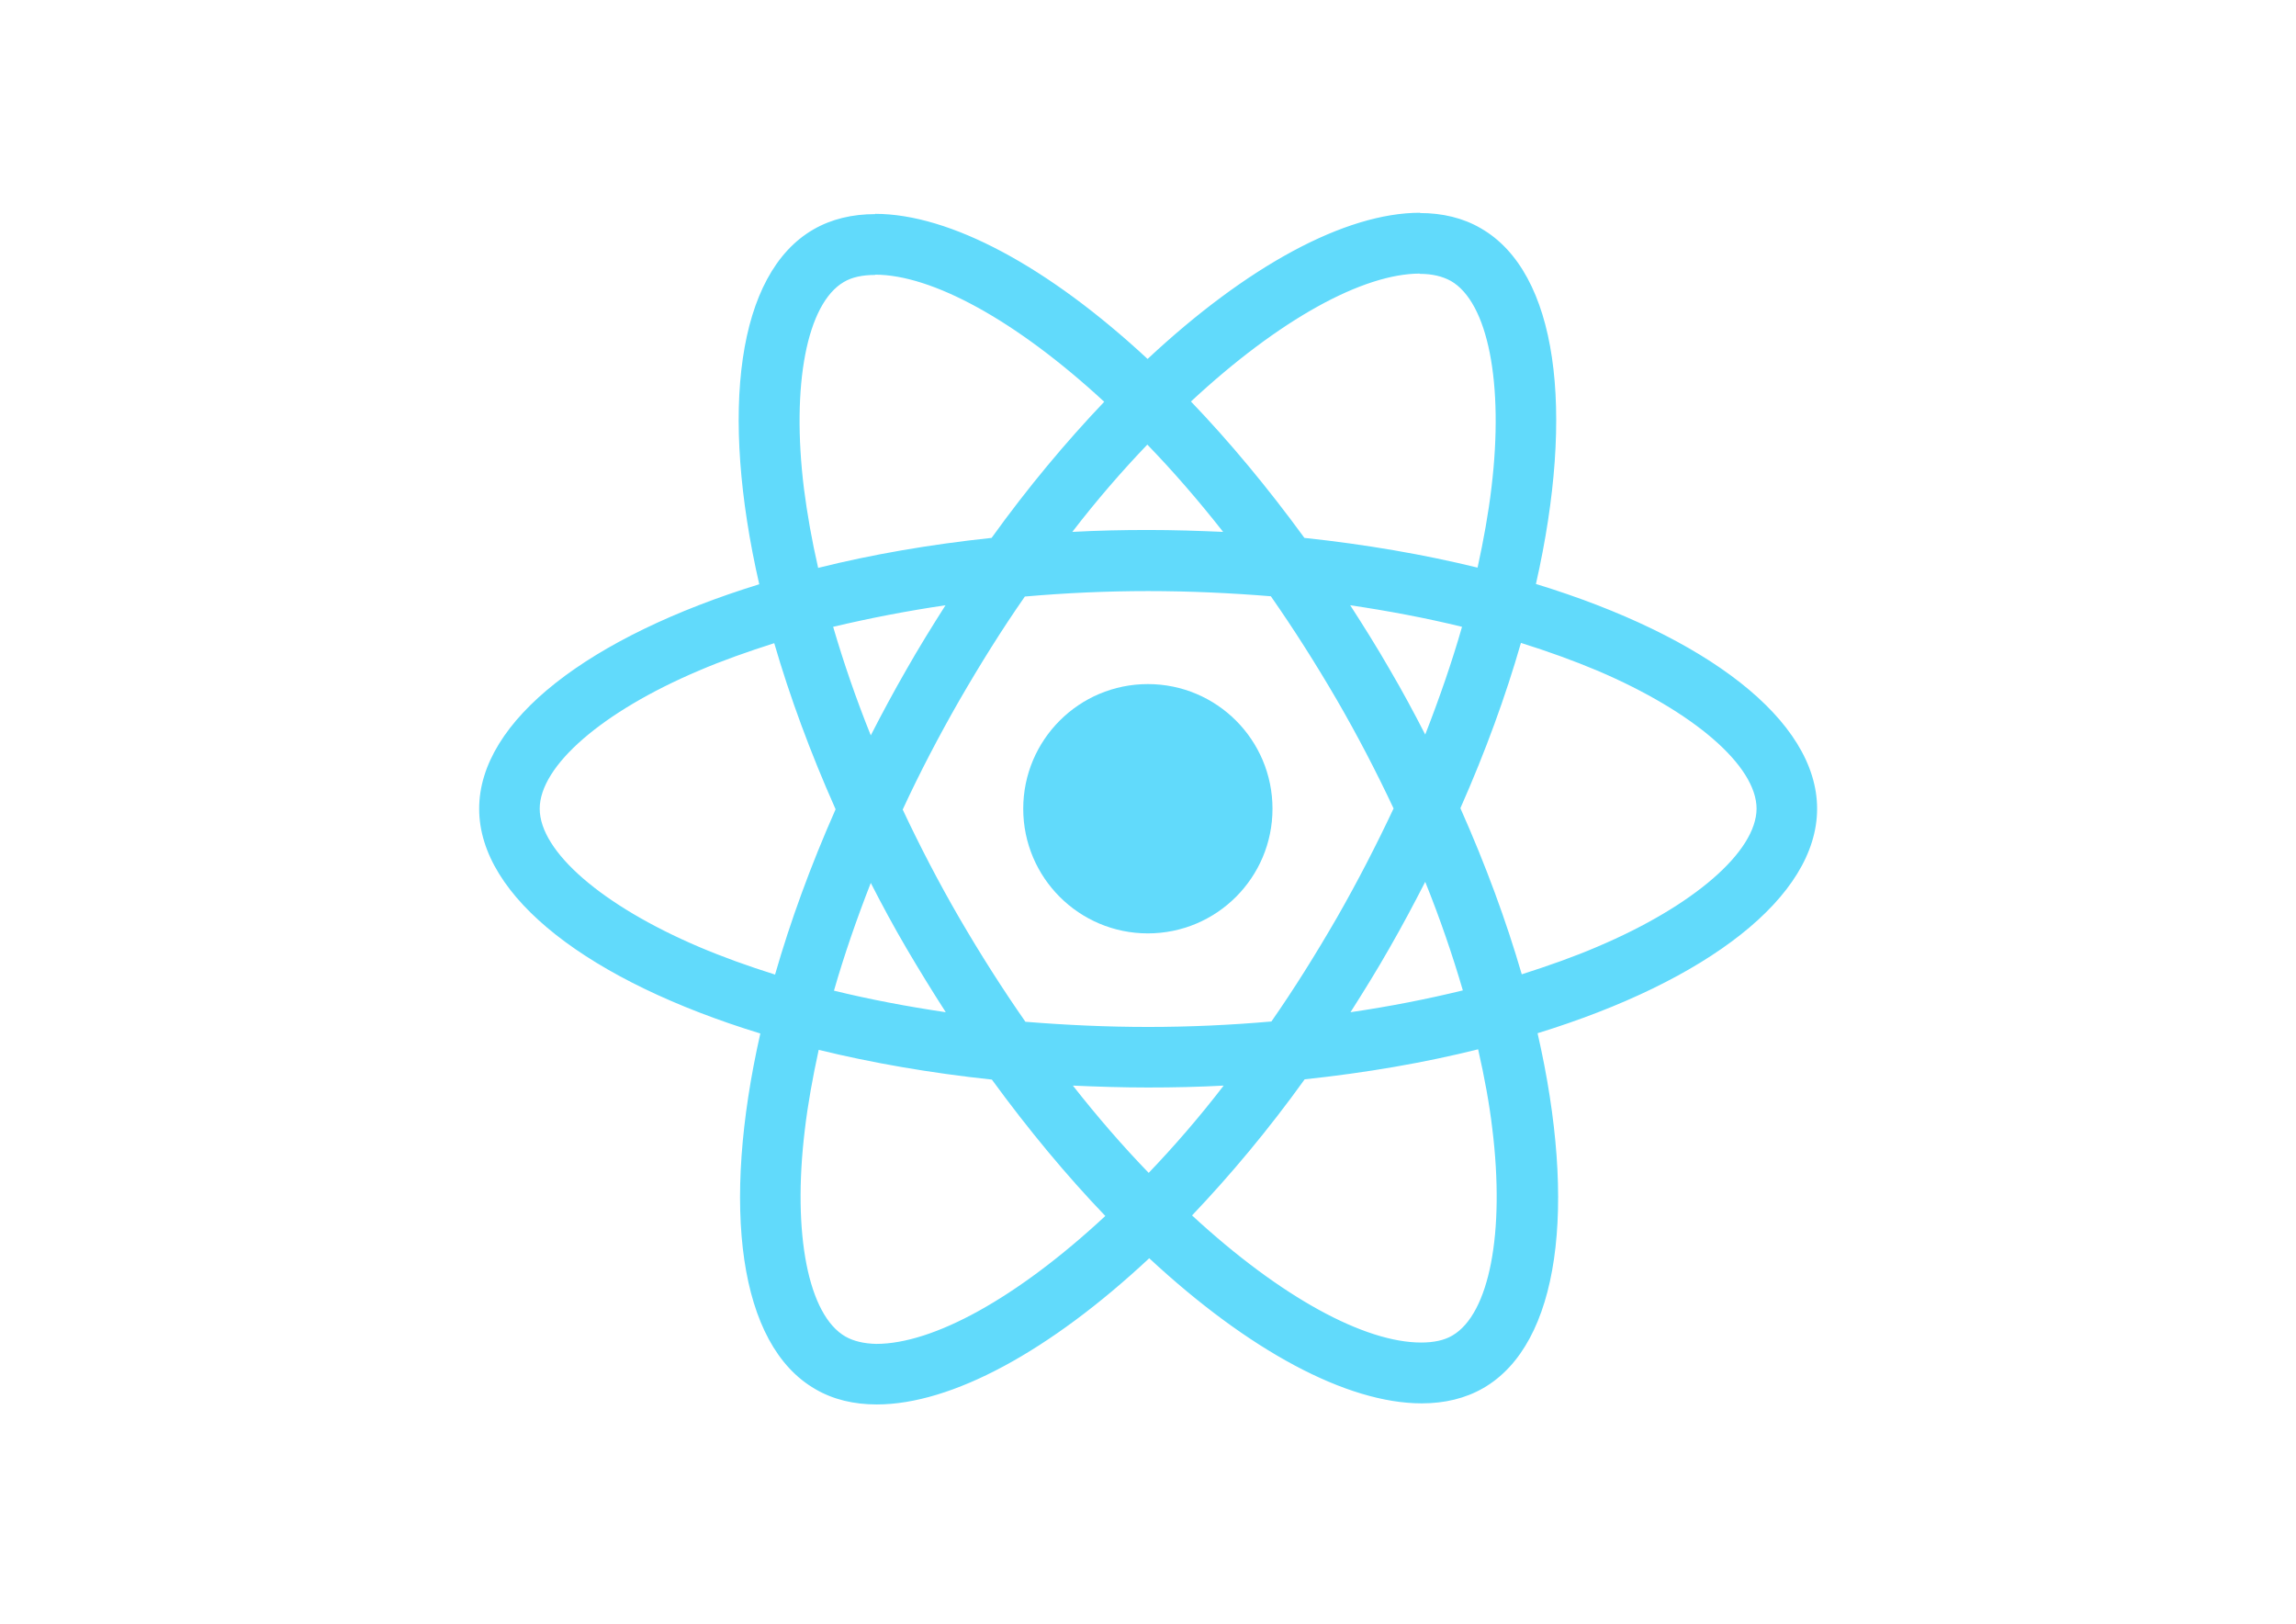
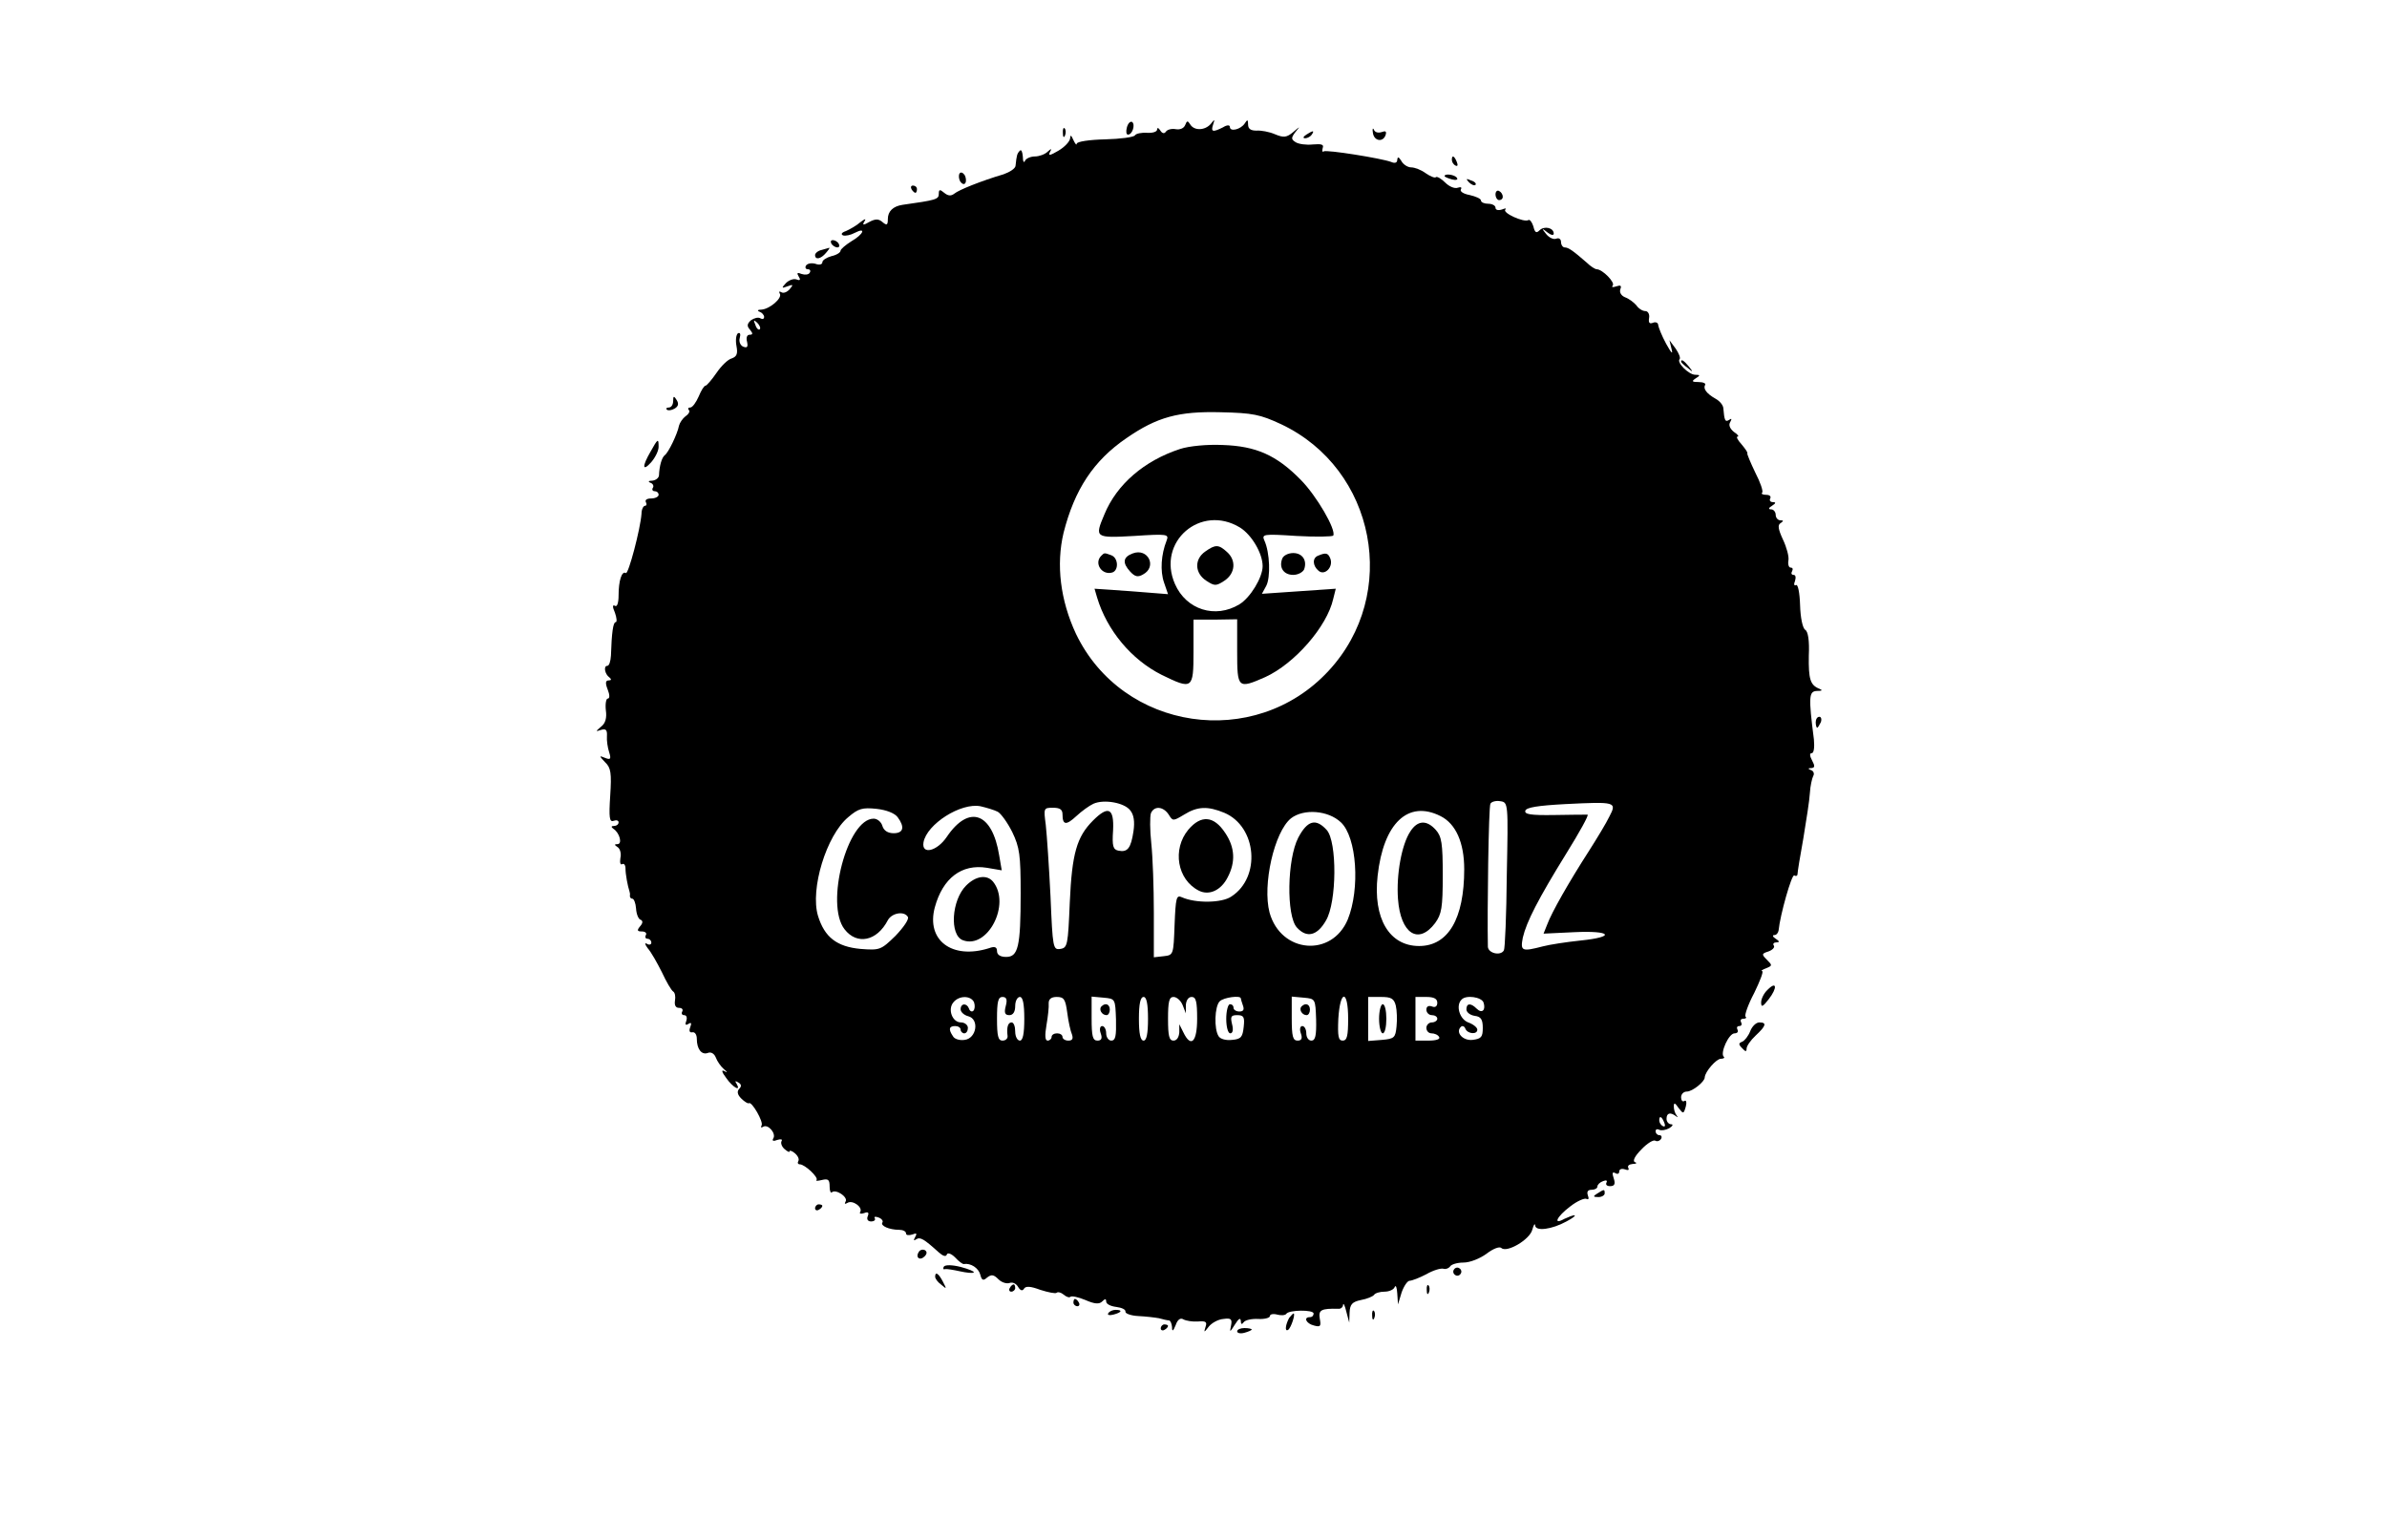
- <svg xmlns="http://www.w3.org/2000/svg" viewBox="0 0 841.9 595.3">
-   <g fill="#61DAFB">
-     <path d="M666.3 296.5c0-32.5-40.7-63.3-103.1-82.4 14.4-63.6 8-114.2-20.2-130.4-6.5-3.8-14.1-5.6-22.4-5.6v22.3c4.6 0 8.3.9 11.4 2.6 13.6 7.8 19.5 37.5 14.9 75.7-1.1 9.4-2.9 19.3-5.1 29.4-19.6-4.8-41-8.5-63.5-10.9-13.5-18.5-27.5-35.3-41.6-50 32.6-30.3 63.2-46.9 84-46.9V78c-27.5 0-63.5 19.6-99.9 53.6-36.4-33.8-72.4-53.2-99.9-53.2v22.3c20.7 0 51.4 16.5 84 46.6-14 14.7-28 31.4-41.3 49.9-22.6 2.4-44 6.1-63.6 11-2.3-10-4-19.7-5.2-29-4.7-38.2 1.1-67.9 14.6-75.8 3-1.8 6.9-2.6 11.5-2.6V78.5c-8.4 0-16 1.8-22.6 5.6-28.1 16.2-34.4 66.7-19.9 130.1-62.2 19.2-102.7 49.9-102.7 82.3 0 32.5 40.7 63.3 103.1 82.4-14.4 63.6-8 114.2 20.2 130.4 6.5 3.8 14.1 5.6 22.5 5.6 27.5 0 63.5-19.6 99.9-53.6 36.4 33.8 72.4 53.2 99.9 53.2 8.4 0 16-1.8 22.6-5.6 28.1-16.2 34.4-66.7 19.9-130.1 62-19.1 102.5-49.9 102.5-82.3zm-130.2-66.7c-3.7 12.9-8.3 26.2-13.5 39.5-4.1-8-8.4-16-13.1-24-4.6-8-9.5-15.8-14.4-23.4 14.2 2.1 27.9 4.7 41 7.9zm-45.8 106.5c-7.8 13.5-15.8 26.3-24.1 38.2-14.9 1.3-30 2-45.2 2-15.1 0-30.2-.7-45-1.9-8.3-11.9-16.4-24.6-24.2-38-7.6-13.1-14.5-26.4-20.8-39.8 6.2-13.4 13.2-26.8 20.7-39.9 7.8-13.5 15.8-26.3 24.1-38.2 14.9-1.3 30-2 45.2-2 15.1 0 30.2.7 45 1.9 8.3 11.9 16.4 24.6 24.2 38 7.6 13.1 14.5 26.4 20.8 39.8-6.3 13.4-13.2 26.8-20.7 39.9zm32.3-13c5.4 13.4 10 26.8 13.8 39.8-13.1 3.2-26.9 5.9-41.2 8 4.9-7.7 9.8-15.6 14.4-23.7 4.6-8 8.9-16.1 13-24.1zM421.2 430c-9.3-9.6-18.6-20.3-27.8-32 9 .4 18.2.7 27.5.7 9.4 0 18.7-.2 27.8-.7-9 11.7-18.3 22.4-27.5 32zm-74.4-58.9c-14.2-2.1-27.9-4.7-41-7.9 3.7-12.9 8.3-26.2 13.5-39.5 4.1 8 8.4 16 13.1 24 4.7 8 9.5 15.8 14.4 23.4zM420.7 163c9.3 9.6 18.6 20.3 27.8 32-9-.4-18.2-.7-27.5-.7-9.4 0-18.7.2-27.8.7 9-11.7 18.3-22.4 27.5-32zm-74 58.9c-4.9 7.7-9.8 15.6-14.4 23.7-4.6 8-8.9 16-13 24-5.4-13.4-10-26.8-13.8-39.8 13.1-3.1 26.9-5.8 41.2-7.9zm-90.5 125.2c-35.4-15.1-58.3-34.9-58.3-50.6 0-15.7 22.9-35.6 58.3-50.6 8.6-3.7 18-7 27.7-10.1 5.7 19.6 13.2 40 22.5 60.9-9.2 20.8-16.6 41.1-22.2 60.6-9.9-3.1-19.3-6.5-28-10.2zM310 490c-13.6-7.8-19.5-37.5-14.9-75.7 1.1-9.4 2.9-19.3 5.1-29.4 19.6 4.8 41 8.5 63.5 10.9 13.5 18.5 27.5 35.3 41.6 50-32.6 30.3-63.2 46.9-84 46.9-4.5-.1-8.3-1-11.3-2.7zm237.2-76.2c4.7 38.2-1.1 67.9-14.6 75.8-3 1.8-6.9 2.6-11.5 2.6-20.7 0-51.4-16.5-84-46.6 14-14.7 28-31.4 41.3-49.9 22.6-2.4 44-6.1 63.6-11 2.3 10.1 4.1 19.8 5.2 29.1zm38.5-66.7c-8.6 3.7-18 7-27.7 10.1-5.7-19.6-13.2-40-22.5-60.9 9.2-20.8 16.6-41.1 22.2-60.6 9.9 3.1 19.3 6.5 28.1 10.2 35.4 15.1 58.3 34.9 58.3 50.6-.1 15.7-23 35.6-58.4 50.6zM320.8 78.4z" />
-     <circle cx="420.9" cy="296.5" r="45.7" />
-     <path d="M520.5 78.1z" />
+ <svg xmlns="http://www.w3.org/2000/svg" version="1.0" width="656pt" height="423pt" viewBox="0 0 656 423" preserveAspectRatio="xMidYMid meet">
+   <g transform="translate(0,423) scale(0.1,-0.1)" fill="#000000" stroke="none">
+     <path d="M3097 3880 c-3 -11 -2 -20 3 -20 12 0 21 28 11 35 -5 2 -11 -4 -14 -15z" />
+     <path d="M3257 3886 c-4 -9 -14 -13 -26 -11 -11 2 -23 -1 -27 -7 -4 -6 -10 -5 -15 3 -5 8 -9 9 -9 3 0 -6 -12 -10 -27 -9 -16 1 -31 -2 -34 -7 -3 -5 -40 -10 -82 -11 -43 -1 -77 -6 -78 -12 0 -5 -4 -1 -9 10 -6 14 -9 15 -9 5 -1 -9 -15 -24 -32 -34 -22 -13 -29 -15 -24 -5 6 11 5 12 -6 2 -7 -7 -23 -13 -35 -13 -12 0 -25 -6 -27 -12 -3 -7 -6 -2 -6 11 -1 13 -4 21 -8 17 -8 -8 -9 -13 -12 -41 0 -8 -16 -18 -33 -24 -61 -18 -123 -43 -135 -53 -9 -7 -17 -7 -28 2 -12 10 -15 10 -15 -3 0 -15 -8 -17 -100 -30 -26 -4 -40 -18 -40 -39 0 -17 -3 -18 -14 -9 -11 10 -20 10 -37 1 -17 -10 -20 -9 -13 2 5 8 1 7 -12 -3 -10 -9 -28 -19 -39 -24 -12 -4 -15 -9 -8 -12 7 -2 21 1 32 7 33 17 24 -4 -9 -23 -16 -10 -30 -22 -30 -26 0 -5 -11 -12 -25 -15 -14 -4 -25 -11 -25 -17 0 -6 -9 -8 -19 -4 -11 3 -22 1 -26 -5 -3 -5 -1 -10 5 -10 6 0 9 -4 5 -10 -3 -5 -13 -6 -22 -3 -12 5 -14 3 -8 -7 6 -9 4 -12 -6 -8 -8 3 -21 -2 -29 -10 -13 -14 -12 -15 4 -9 16 6 17 5 6 -8 -7 -8 -17 -12 -23 -8 -5 3 -7 2 -4 -4 8 -12 -28 -43 -51 -44 -10 0 -12 -3 -4 -6 6 -2 12 -9 12 -14 0 -6 -5 -7 -10 -4 -6 4 -17 1 -26 -5 -11 -10 -12 -16 -3 -26 9 -11 8 -14 -1 -14 -7 0 -10 -8 -7 -19 3 -14 1 -18 -10 -14 -8 3 -13 14 -10 24 3 11 1 16 -5 13 -5 -4 -7 -19 -4 -35 4 -21 1 -29 -13 -34 -11 -3 -29 -21 -42 -40 -13 -19 -27 -35 -30 -35 -4 0 -12 -13 -19 -30 -7 -16 -17 -30 -23 -30 -6 0 -7 -3 -4 -7 4 -3 0 -11 -9 -17 -8 -6 -16 -18 -18 -26 -4 -22 -29 -74 -39 -81 -8 -6 -15 -29 -16 -56 -1 -7 -9 -13 -18 -14 -11 0 -13 -3 -5 -6 6 -2 10 -9 6 -14 -3 -5 0 -9 5 -9 6 0 11 -4 11 -10 0 -5 -9 -10 -21 -10 -11 0 -17 -4 -14 -10 3 -5 2 -10 -2 -10 -5 0 -10 -10 -10 -22 -3 -42 -36 -167 -43 -163 -11 7 -20 -21 -20 -61 0 -21 -4 -33 -10 -29 -7 4 -7 -3 0 -19 5 -14 6 -26 2 -26 -7 0 -11 -29 -13 -92 -1 -16 -5 -28 -10 -28 -11 0 -7 -23 6 -32 6 -5 5 -8 -2 -8 -9 0 -10 -7 -3 -25 6 -15 6 -25 0 -25 -4 0 -7 -14 -5 -32 3 -21 -1 -36 -13 -45 -16 -14 -16 -14 0 -9 13 4 17 0 16 -17 -1 -12 2 -32 6 -44 6 -19 4 -22 -11 -16 -17 7 -17 6 0 -12 16 -15 18 -30 14 -92 -4 -60 -2 -73 9 -69 8 3 14 1 14 -4 0 -6 -6 -10 -12 -10 -9 0 -9 -3 -2 -8 17 -11 25 -42 11 -42 -9 0 -9 -2 0 -8 7 -4 11 -18 8 -30 -2 -13 0 -20 5 -17 5 3 9 -3 9 -12 0 -16 6 -48 11 -63 1 -3 2 -8 1 -12 0 -5 3 -8 7 -8 4 0 9 -12 10 -27 1 -16 7 -30 13 -31 6 -3 6 -9 -2 -18 -9 -11 -8 -14 5 -14 10 0 14 -5 11 -10 -3 -5 -1 -10 4 -10 6 0 11 -5 11 -11 0 -5 -6 -7 -12 -3 -7 4 -6 -1 2 -12 9 -10 26 -40 39 -66 12 -26 26 -50 31 -53 5 -3 7 -14 5 -25 -2 -13 2 -20 11 -20 8 0 12 -4 9 -10 -3 -5 -1 -10 5 -10 7 0 9 -7 6 -16 -4 -10 -2 -13 6 -8 8 5 9 2 5 -9 -4 -10 -2 -16 6 -14 7 1 12 -7 12 -18 0 -28 13 -45 30 -39 9 4 18 -2 22 -12 4 -11 14 -25 22 -32 11 -9 11 -11 2 -6 -9 5 -8 -2 5 -19 18 -26 42 -39 28 -15 -5 7 -3 8 5 3 9 -5 9 -11 3 -17 -7 -7 -6 -16 5 -27 9 -9 19 -15 21 -13 8 6 41 -52 35 -61 -3 -6 -1 -7 4 -4 14 9 37 -19 28 -32 -4 -7 1 -8 11 -4 10 3 15 2 12 -3 -3 -5 0 -15 8 -22 8 -7 14 -10 14 -6 0 3 7 1 15 -6 8 -7 12 -16 9 -21 -3 -5 -1 -9 4 -9 14 0 52 -36 46 -43 -3 -3 3 -3 15 0 17 4 21 1 21 -18 0 -12 3 -19 6 -16 11 10 45 -13 38 -25 -4 -7 -2 -8 5 -4 14 9 43 -12 35 -25 -3 -5 2 -6 11 -3 10 4 14 2 10 -8 -4 -9 0 -15 9 -15 8 0 13 4 10 9 -3 4 2 5 10 2 9 -3 14 -10 11 -14 -6 -9 19 -20 46 -20 10 0 19 -4 19 -10 0 -5 7 -6 17 -3 12 5 14 3 8 -7 -5 -9 -4 -11 3 -6 11 7 21 1 62 -36 11 -10 20 -13 22 -6 2 6 12 3 23 -8 10 -11 21 -19 24 -18 19 3 40 -11 45 -29 4 -16 8 -18 19 -8 12 9 18 8 31 -5 9 -9 23 -13 31 -10 8 3 18 -2 23 -11 6 -10 12 -12 16 -5 5 8 18 7 45 -3 22 -7 42 -11 45 -8 3 3 12 1 19 -5 8 -7 16 -9 19 -6 3 3 22 -1 41 -9 25 -11 38 -12 46 -4 8 8 11 8 11 0 0 -7 12 -13 28 -15 15 -2 26 -7 25 -13 -1 -5 15 -11 35 -12 21 -1 46 -4 57 -6 11 -3 23 -6 28 -6 4 -1 7 -9 8 -18 0 -14 3 -12 10 5 5 15 13 21 21 16 7 -4 25 -7 40 -6 22 2 26 -1 21 -15 -5 -16 -4 -16 9 1 8 10 26 20 40 21 21 3 25 0 21 -19 -4 -19 -3 -18 11 4 10 16 15 19 16 10 0 -10 3 -11 8 -4 4 6 22 10 40 9 17 -1 32 3 32 8 0 5 9 7 20 4 11 -3 22 -2 25 2 6 11 75 12 75 1 0 -6 -4 -10 -10 -10 -19 0 -10 -18 11 -23 18 -5 20 -2 16 19 -4 24 4 28 51 27 6 -1 13 4 13 11 1 6 5 -2 9 -19 l8 -30 1 28 c1 22 7 29 31 34 17 3 33 10 36 14 3 5 16 9 29 9 13 0 26 6 28 13 3 6 6 -1 7 -18 l2 -30 10 33 c6 17 16 32 22 32 6 0 27 8 46 18 19 11 40 17 47 15 6 -2 14 1 18 6 3 6 20 11 37 11 18 0 45 11 63 24 18 14 36 21 41 16 15 -14 78 23 85 50 4 14 7 19 8 12 1 -17 46 -11 86 11 17 9 26 16 22 17 -5 0 -17 -5 -28 -10 -32 -18 -21 6 16 34 19 15 40 24 45 21 6 -3 7 1 4 9 -4 11 0 16 10 16 9 0 16 4 16 9 0 5 7 12 16 15 8 3 12 2 9 -4 -3 -6 1 -10 10 -10 12 0 15 6 10 21 -5 15 -4 19 4 15 6 -4 11 -2 11 4 0 7 7 9 16 6 8 -3 12 -2 9 4 -3 6 2 10 12 11 10 0 13 3 6 5 -7 3 0 17 18 35 16 17 33 27 38 24 5 -3 12 -1 16 5 3 5 1 10 -4 10 -6 0 -11 5 -11 11 0 5 4 7 10 4 5 -3 18 -1 27 4 10 6 12 11 6 11 -7 0 -13 7 -13 15 0 16 10 19 25 8 6 -5 7 -4 3 1 -5 6 -8 17 -8 25 0 11 3 11 13 -4 13 -17 14 -17 20 4 3 11 1 19 -4 15 -5 -3 -9 2 -9 10 0 9 7 16 16 16 15 0 49 27 49 39 1 16 32 51 44 51 8 0 12 3 8 6 -10 10 14 64 30 64 8 0 11 5 8 10 -3 6 -1 10 5 10 6 0 8 5 5 10 -3 6 -1 10 6 10 7 0 10 3 6 6 -3 4 7 33 24 65 16 33 26 59 22 60 -5 0 0 4 11 8 17 7 17 8 2 23 -15 15 -15 17 4 23 11 4 18 11 15 16 -4 5 0 9 7 9 9 0 9 3 -2 10 -8 5 -10 10 -4 10 6 0 11 6 12 13 4 42 36 155 43 151 5 -3 9 -1 9 4 0 5 7 49 16 98 8 49 17 105 18 125 1 19 6 40 9 46 4 6 1 14 -5 16 -10 4 -10 6 0 6 10 1 10 6 2 21 -7 13 -7 20 -1 20 6 0 8 16 6 38 -15 117 -14 132 8 133 15 0 17 2 7 6 -25 10 -30 26 -29 91 2 41 -2 67 -10 71 -7 5 -13 33 -14 68 -1 34 -6 58 -11 55 -5 -3 -7 2 -3 11 3 10 2 17 -4 17 -6 0 -7 5 -4 10 3 6 2 10 -4 10 -5 0 -8 9 -6 20 2 10 -5 36 -15 57 -13 28 -15 40 -7 45 9 6 9 8 0 8 -7 0 -13 7 -13 15 0 8 -6 15 -12 15 -9 0 -8 4 2 10 11 7 11 10 2 10 -7 0 -10 5 -7 10 3 6 -2 10 -11 10 -10 0 -15 3 -11 6 3 4 -5 28 -19 55 -13 27 -23 51 -22 53 2 2 -6 13 -16 25 -11 12 -15 21 -11 21 5 0 1 6 -10 13 -11 9 -15 19 -10 27 5 9 4 11 -3 6 -11 -7 -13 -2 -16 33 -1 8 -10 19 -21 25 -25 14 -35 28 -29 38 3 4 -5 8 -18 8 -18 0 -20 2 -8 10 13 8 13 10 -1 10 -18 0 -52 34 -43 43 3 3 -2 16 -11 29 l-17 23 6 -25 c4 -16 -1 -10 -15 15 -12 22 -21 45 -22 52 0 6 -7 9 -14 6 -10 -4 -13 0 -11 13 2 10 -3 19 -10 19 -8 0 -19 7 -25 16 -7 8 -20 18 -31 22 -10 4 -16 13 -13 22 4 10 1 12 -11 8 -9 -3 -14 -3 -10 2 8 8 -28 45 -44 45 -4 0 -17 8 -27 18 -37 32 -50 42 -61 42 -5 0 -10 7 -10 15 0 8 -6 12 -13 9 -8 -3 -20 3 -28 13 -13 16 -12 17 4 4 9 -7 17 -9 17 -3 0 16 -26 22 -39 9 -9 -9 -13 -6 -17 11 -4 12 -10 20 -14 17 -12 -7 -72 20 -63 29 4 4 0 4 -10 0 -10 -3 -17 -1 -17 5 0 6 -9 11 -20 11 -11 0 -20 4 -20 9 0 5 -14 11 -31 15 -17 3 -28 10 -24 16 3 5 0 7 -9 4 -8 -3 -23 3 -34 14 -11 11 -23 18 -26 15 -2 -3 -15 2 -28 11 -12 9 -30 16 -40 16 -9 0 -22 8 -27 18 -7 11 -10 12 -11 3 0 -8 -6 -11 -17 -6 -27 10 -177 34 -185 29 -4 -3 -5 1 -3 9 4 10 -3 12 -27 10 -18 -2 -39 1 -47 6 -13 8 -13 12 -1 28 14 17 14 17 -6 0 -18 -15 -26 -16 -50 -6 -16 7 -39 11 -51 10 -16 0 -23 5 -23 17 0 14 -2 14 -9 3 -11 -17 -41 -24 -41 -10 0 6 -8 6 -19 -1 -28 -14 -34 -13 -27 8 5 15 4 15 -6 2 -16 -19 -46 -20 -57 -2 -7 11 -9 11 -14 -2z m-1169 -561 c-3 -3 -9 2 -12 12 -6 14 -5 15 5 6 7 -7 10 -15 7 -18z m1433 -261 c260 -123 326 -467 130 -678 -203 -219 -566 -165 -694 102 -43 92 -55 190 -34 278 30 118 82 198 173 260 84 58 143 74 259 71 88 -2 108 -6 166 -33z m-415 -1061 c10 -12 13 -31 9 -58 -7 -46 -16 -58 -41 -53 -15 3 -18 12 -15 56 3 61 -13 69 -55 27 -45 -45 -58 -91 -64 -225 -5 -117 -6 -125 -26 -128 -20 -3 -21 2 -27 145 -4 81 -10 169 -13 196 -6 46 -6 47 20 47 19 0 26 -5 26 -18 0 -30 10 -31 38 -5 15 14 36 29 47 34 29 13 85 3 101 -18z m1035 -178 c-1 -110 -5 -203 -8 -207 -9 -16 -43 -8 -44 10 -2 97 2 386 7 393 3 6 16 9 27 7 22 -3 22 -5 18 -203z m282 161 c-8 -17 -34 -60 -57 -96 -54 -84 -102 -168 -114 -201 l-10 -25 84 4 c103 5 116 -13 17 -23 -38 -4 -84 -11 -103 -16 -58 -15 -62 -13 -55 24 10 43 42 106 120 232 36 58 62 105 58 106 -5 0 -46 0 -92 -1 -65 -1 -82 2 -79 12 3 9 35 14 109 18 140 7 143 6 122 -34z m-1681 13 c9 -5 27 -30 40 -56 20 -42 23 -62 23 -168 0 -148 -7 -175 -40 -175 -16 0 -25 6 -25 16 0 11 -6 14 -22 8 -102 -32 -173 22 -149 112 22 81 74 120 143 109 l41 -7 -7 41 c-19 118 -83 141 -144 51 -27 -40 -70 -50 -64 -15 9 50 103 110 157 99 17 -4 37 -10 47 -15z m-275 -15 c20 -27 16 -44 -11 -44 -16 0 -27 7 -31 20 -3 11 -14 20 -24 20 -72 0 -134 -235 -80 -304 34 -44 89 -33 119 25 11 20 45 26 55 9 4 -6 -12 -29 -34 -52 -40 -39 -43 -40 -96 -36 -65 6 -99 32 -117 91 -22 73 23 221 83 271 28 24 39 27 78 23 27 -3 50 -12 58 -23z m745 7 c11 -18 12 -18 42 0 37 23 65 24 111 5 89 -38 101 -177 19 -230 -26 -18 -98 -19 -136 -2 -15 7 -17 -1 -20 -76 -3 -82 -3 -83 -30 -86 l-27 -3 0 123 c0 68 -3 153 -7 190 -4 37 -4 74 -1 83 9 21 34 19 49 -4z m473 -21 c44 -41 53 -183 19 -267 -44 -105 -184 -93 -215 19 -20 76 13 222 59 259 35 27 102 22 137 -11z m274 17 c42 -21 65 -73 65 -146 0 -136 -44 -211 -124 -211 -82 0 -127 76 -114 193 16 145 84 209 173 164z m-1282 -512 c3 -9 2 -19 -2 -23 -4 -4 -10 -1 -12 6 -6 16 -23 15 -23 -2 0 -7 9 -16 21 -19 31 -8 23 -61 -10 -65 -13 -2 -28 2 -32 10 -13 19 -11 28 6 28 8 0 15 -4 15 -10 0 -5 5 -10 10 -10 6 0 10 7 10 15 0 8 -9 15 -19 15 -24 0 -37 36 -21 55 16 20 49 19 57 0z m87 -10 c-5 -19 -2 -25 10 -25 10 0 16 9 16 25 0 14 6 25 13 25 8 0 12 -19 12 -60 0 -41 -4 -60 -12 -60 -7 0 -13 11 -13 25 0 14 -4 25 -10 25 -10 0 -14 -14 -11 -37 1 -7 -5 -13 -14 -13 -12 0 -15 13 -15 60 0 47 3 60 15 60 11 0 14 -7 9 -25z m169 -18 c3 -24 9 -51 13 -60 4 -12 1 -17 -10 -17 -9 0 -16 5 -16 10 0 6 -7 10 -15 10 -8 0 -15 -4 -15 -10 0 -5 -5 -10 -11 -10 -7 0 -8 14 -3 43 4 23 7 50 6 60 0 11 7 17 22 17 20 0 24 -6 29 -43z m134 -19 c1 -45 -1 -58 -13 -58 -7 0 -14 9 -14 20 0 11 -5 20 -11 20 -6 0 -8 -9 -4 -20 5 -14 2 -20 -9 -20 -13 0 -16 12 -16 61 l0 60 33 -3 c32 -3 32 -3 34 -60z m88 2 c0 -41 -4 -60 -12 -60 -9 0 -13 19 -13 60 0 41 4 60 13 60 8 0 12 -19 12 -60z m95 38 l9 -23 0 23 c1 13 7 22 16 22 12 0 15 -13 15 -60 0 -64 -17 -81 -38 -37 l-11 22 0 -22 c-1 -14 -7 -23 -16 -23 -12 0 -15 13 -15 60 0 47 3 60 15 60 9 0 20 -10 25 -22z m160 18 c0 -2 3 -11 6 -20 4 -11 1 -16 -10 -16 -9 0 -16 5 -16 10 0 6 -4 10 -10 10 -5 0 -10 -18 -10 -40 0 -23 5 -40 11 -40 7 0 9 10 5 25 -5 21 -3 25 14 25 18 0 21 -5 18 -32 -3 -28 -7 -34 -32 -36 -16 -2 -32 2 -37 10 -13 20 -11 82 3 96 11 11 58 17 58 8z m207 -58 c1 -44 -2 -58 -13 -58 -8 0 -14 9 -14 20 0 11 -5 20 -11 20 -6 0 -8 -9 -4 -20 5 -14 2 -20 -9 -20 -13 0 -16 12 -16 61 l0 60 33 -3 c32 -3 32 -3 34 -60z m88 2 c0 -47 -3 -60 -15 -60 -12 0 -14 12 -12 60 5 81 27 81 27 0z m131 36 c3 -13 4 -38 2 -57 -3 -31 -6 -34 -40 -37 l-38 -3 0 60 0 61 35 0 c28 0 36 -4 41 -24z m114 8 c0 -10 -6 -14 -15 -10 -9 3 -15 0 -15 -9 0 -8 7 -15 15 -15 8 0 15 -4 15 -10 0 -5 -7 -10 -15 -10 -8 0 -15 -7 -15 -15 0 -8 6 -15 14 -15 8 0 18 -4 21 -10 4 -6 -8 -10 -29 -10 l-36 0 0 60 0 60 30 0 c21 0 30 -5 30 -16z m127 1 c7 -21 -4 -32 -19 -17 -16 16 -28 15 -28 -2 0 -8 10 -16 23 -18 17 -2 22 -10 22 -33 0 -25 -4 -30 -28 -33 -27 -3 -48 21 -32 36 4 4 10 1 12 -5 6 -15 33 -17 33 -3 0 6 -11 15 -25 20 -24 9 -35 47 -18 63 12 13 54 7 60 -8z m497 -331 c3 -8 2 -12 -4 -9 -6 3 -10 10 -10 16 0 14 7 11 14 -7z" />
+     <path d="M3243 2996 c-98 -32 -174 -97 -208 -180 -27 -64 -26 -65 82 -59 92 6 96 5 89 -13 -15 -38 -18 -83 -7 -115 l11 -32 -101 8 -101 7 7 -24 c27 -90 94 -171 178 -213 84 -41 87 -39 87 63 l0 89 60 0 60 1 0 -89 c0 -101 2 -103 77 -70 81 37 170 139 187 215 l7 28 -101 -7 -102 -7 12 22 c12 23 10 91 -5 124 -8 18 -4 19 88 13 53 -3 99 -2 101 1 9 15 -46 110 -90 154 -66 67 -122 92 -214 95 -43 2 -93 -3 -117 -11z m165 -216 c32 -20 62 -71 62 -106 0 -31 -34 -87 -64 -105 -66 -40 -146 -15 -177 56 -51 116 71 221 179 155z" />
+     <path d="M3312 2714 c-30 -21 -29 -59 3 -80 23 -15 27 -15 50 0 30 20 33 56 7 79 -23 21 -32 21 -60 1z" />
+     <path d="M3113 2709 c-27 -10 -29 -26 -7 -50 13 -14 21 -16 35 -8 40 21 14 74 -28 58z" />
+     <path d="M3027 2703 c-22 -21 2 -56 31 -46 17 7 15 40 -4 47 -19 7 -19 7 -27 -1z" />
+     <path d="M3524 2695 c-10 -25 4 -45 30 -45 13 0 26 7 30 15 9 25 -5 45 -30 45 -14 0 -27 -7 -30 -15z" />
+     <path d="M3623 2703 c-17 -6 -16 -28 1 -42 17 -14 41 11 32 34 -6 15 -12 17 -33 8z" />
+     <path d="M2655 1796 c-40 -40 -46 -136 -9 -150 68 -26 133 99 83 161 -17 20 -47 16 -74 -11z" />
+     <path d="M3266 1950 c-45 -54 -31 -138 29 -168 28 -14 61 1 79 37 22 42 20 82 -7 122 -31 47 -66 50 -101 9z" />
+     <path d="M3568 1928 c-31 -60 -33 -215 -4 -247 27 -30 56 -23 80 19 30 50 31 217 2 249 -30 33 -53 26 -78 -21z" />
+     <path d="M3876 1945 c-24 -36 -39 -119 -34 -186 7 -95 56 -127 102 -66 18 25 21 42 21 132 0 87 -3 106 -19 124 -25 28 -50 27 -70 -4z" />
+     <path d="M3027 1464 c-8 -8 1 -24 14 -24 5 0 9 7 9 15 0 15 -12 20 -23 9z" />
+     <path d="M3577 1464 c-8 -8 1 -24 14 -24 5 0 9 7 9 15 0 15 -12 20 -23 9z" />
+     <path d="M3790 1430 c0 -22 5 -40 10 -40 6 0 10 18 10 40 0 22 -4 40 -10 40 -5 0 -10 -18 -10 -40z" />
+     <path d="M2921 3864 c0 -11 3 -14 6 -6 3 7 2 16 -1 19 -3 4 -6 -2 -5 -13z" />
+     <path d="M3773 3865 c3 -23 28 -27 35 -6 3 10 0 12 -11 8 -9 -3 -18 -1 -21 6 -3 7 -5 3 -3 -8z" />
+     <path d="M3590 3860 c-9 -6 -10 -10 -3 -10 6 0 15 5 18 10 8 12 4 12 -15 0z" />
+     <path d="M3990 3791 c0 -6 4 -13 10 -16 6 -3 7 1 4 9 -7 18 -14 21 -14 7z" />
+     <path d="M2637 3753 c-3 -5 -2 -15 2 -22 5 -7 11 -9 14 -4 3 5 2 15 -2 22 -5 7 -11 9 -14 4z" />
+     <path d="M3970 3746 c0 -2 9 -6 20 -9 11 -3 18 -1 14 4 -5 9 -34 13 -34 5z" />
+     <path d="M4037 3729 c7 -7 15 -10 18 -7 3 3 -2 9 -12 12 -14 6 -15 5 -6 -5z" />
+     <path d="M2505 3710 c3 -5 8 -10 11 -10 2 0 4 5 4 10 0 6 -5 10 -11 10 -5 0 -7 -4 -4 -10z" />
+     <path d="M4110 3696 c0 -9 5 -16 10 -16 6 0 10 4 10 9 0 6 -4 13 -10 16 -5 3 -10 -1 -10 -9z" />
+     <path d="M2285 3560 c3 -5 11 -10 16 -10 6 0 7 5 4 10 -3 6 -11 10 -16 10 -6 0 -7 -4 -4 -10z" />
+     <path d="M2258 3543 c-10 -2 -18 -9 -18 -14 0 -14 16 -11 30 6 7 8 11 14 9 14 -2 -1 -12 -3 -21 -6z" />
+     <path d="M4620 3236 c0 -2 8 -10 18 -17 15 -13 16 -12 3 4 -13 16 -21 21 -21 13z" />
+     <path d="M1850 3128 c0 -10 -5 -18 -12 -18 -6 0 -9 -3 -5 -6 3 -3 12 -2 21 3 10 6 12 13 6 23 -8 13 -10 12 -10 -2z" />
+     <path d="M1788 2989 c-24 -41 -23 -57 2 -29 11 13 20 31 20 42 0 24 -2 23 -22 -13z" />
+     <path d="M4990 2245 c0 -8 2 -15 4 -15 2 0 6 7 10 15 3 8 1 15 -4 15 -6 0 -10 -7 -10 -15z" />
+     <path d="M4858 1510 c-10 -9 -18 -25 -18 -35 0 -14 4 -13 21 9 24 31 22 51 -3 26z" />
+     <path d="M4810 1396 c-5 -13 -15 -26 -22 -29 -10 -4 -11 -7 0 -18 9 -10 12 -10 12 -1 0 7 11 23 25 36 29 27 31 36 10 36 -9 0 -20 -11 -25 -24z" />
+     <path d="M4390 950 c-13 -8 -12 -10 3 -10 9 0 17 5 17 10 0 12 -1 12 -20 0z" />
+     <path d="M2240 909 c0 -5 5 -7 10 -4 6 3 10 8 10 11 0 2 -4 4 -10 4 -5 0 -10 -5 -10 -11z" />
+     <path d="M2525 789 c-10 -15 3 -25 16 -12 7 7 7 13 1 17 -6 3 -14 1 -17 -5z" />
+     <path d="M2594 749 c-3 -5 -2 -9 3 -7 4 1 23 -2 41 -6 18 -4 36 -6 38 -3 3 2 -13 9 -36 15 -24 6 -42 6 -46 1z" />
+     <path d="M3996 741 c-4 -5 -2 -12 3 -15 5 -4 12 -2 15 3 4 5 2 12 -3 15 -5 4 -12 2 -15 -3z" />
+     <path d="M2570 721 c0 -5 7 -15 17 -22 15 -13 15 -12 4 9 -12 23 -21 28 -21 13z" />
+     <path d="M2775 690 c-3 -5 -1 -10 4 -10 6 0 11 5 11 10 0 6 -2 10 -4 10 -3 0 -8 -4 -11 -10z" />
+     <path d="M3921 684 c0 -11 3 -14 6 -6 3 7 2 16 -1 19 -3 4 -6 -2 -5 -13z" />
+     <path d="M2950 650 c0 -5 5 -10 11 -10 5 0 7 5 4 10 -3 6 -8 10 -11 10 -2 0 -4 -4 -4 -10z" />
+     <path d="M3046 621 c-4 -5 3 -7 14 -4 23 6 26 13 6 13 -8 0 -17 -4 -20 -9z" />
+     <path d="M3771 614 c0 -11 3 -14 6 -6 3 7 2 16 -1 19 -3 4 -6 -2 -5 -13z" />
+     <path d="M3543 608 c-10 -18 -13 -39 -3 -33 8 5 21 45 15 45 -2 0 -7 -6 -12 -12z" />
+     <path d="M3190 579 c0 -5 5 -7 10 -4 6 3 10 8 10 11 0 2 -4 4 -10 4 -5 0 -10 -5 -10 -11z" />
+     <path d="M3400 571 c0 -5 9 -7 20 -4 11 3 20 7 20 9 0 2 -9 4 -20 4 -11 0 -20 -4 -20 -9z" />
  </g>
</svg>
